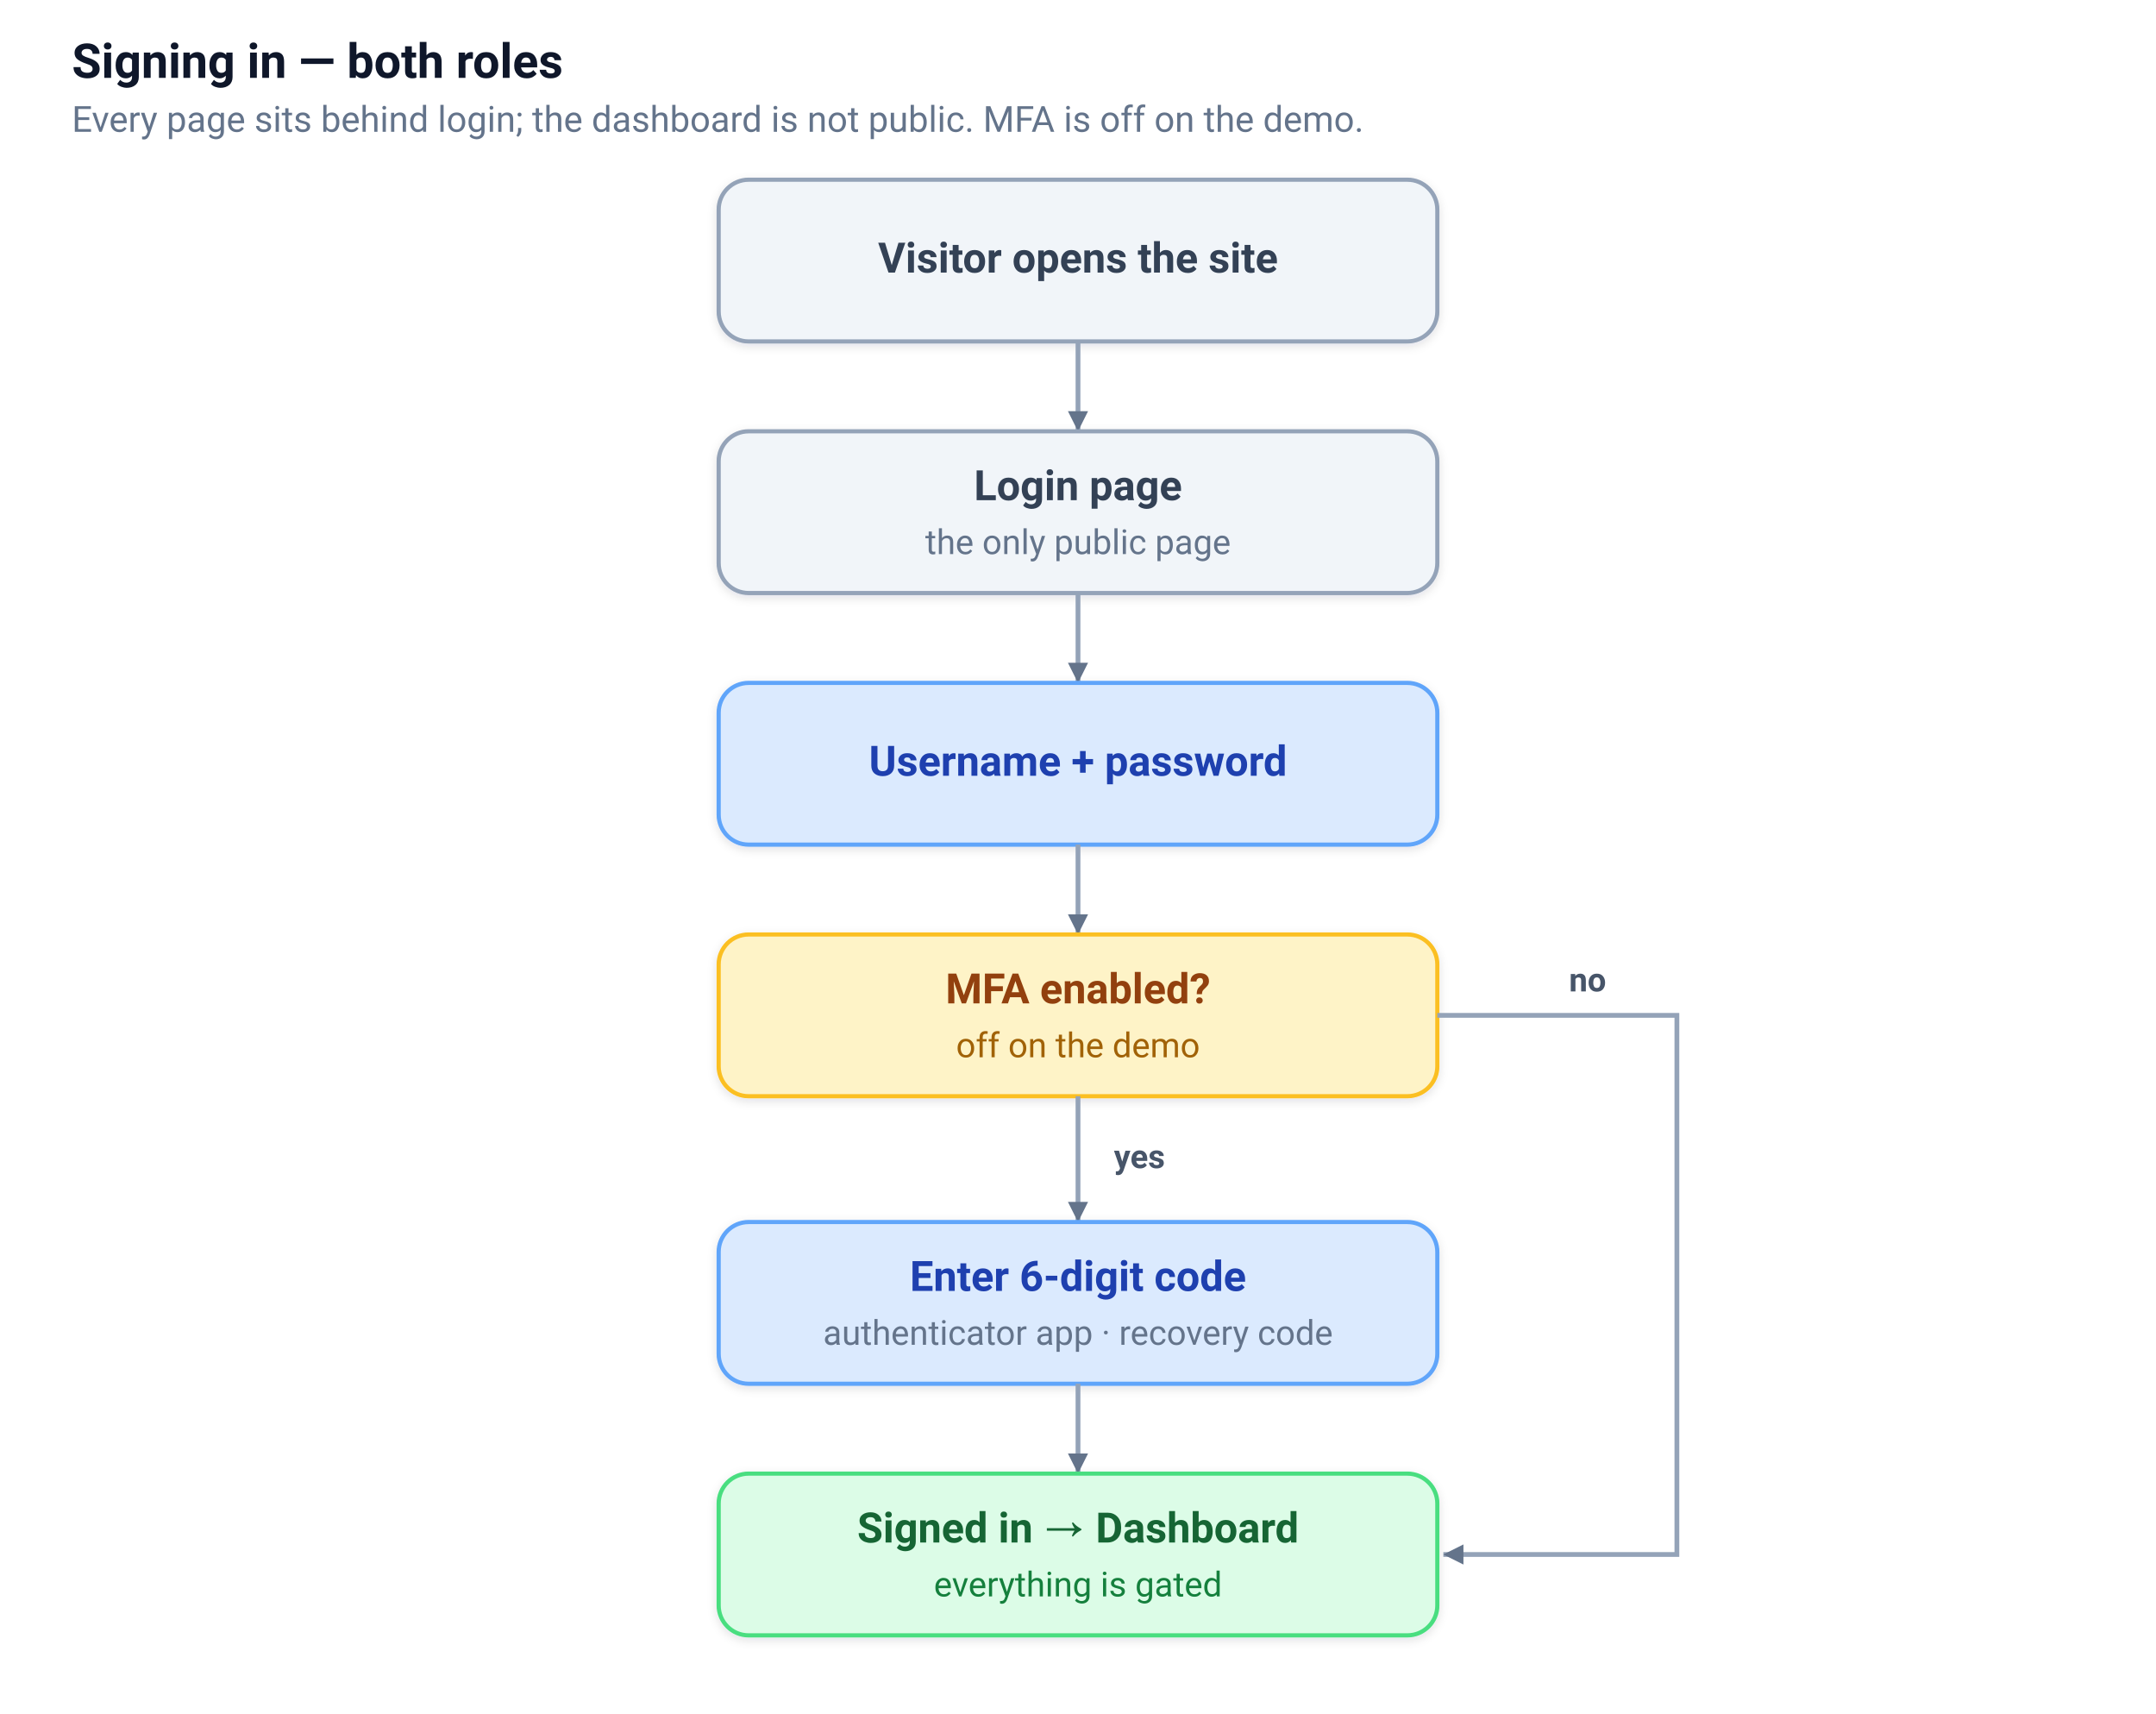
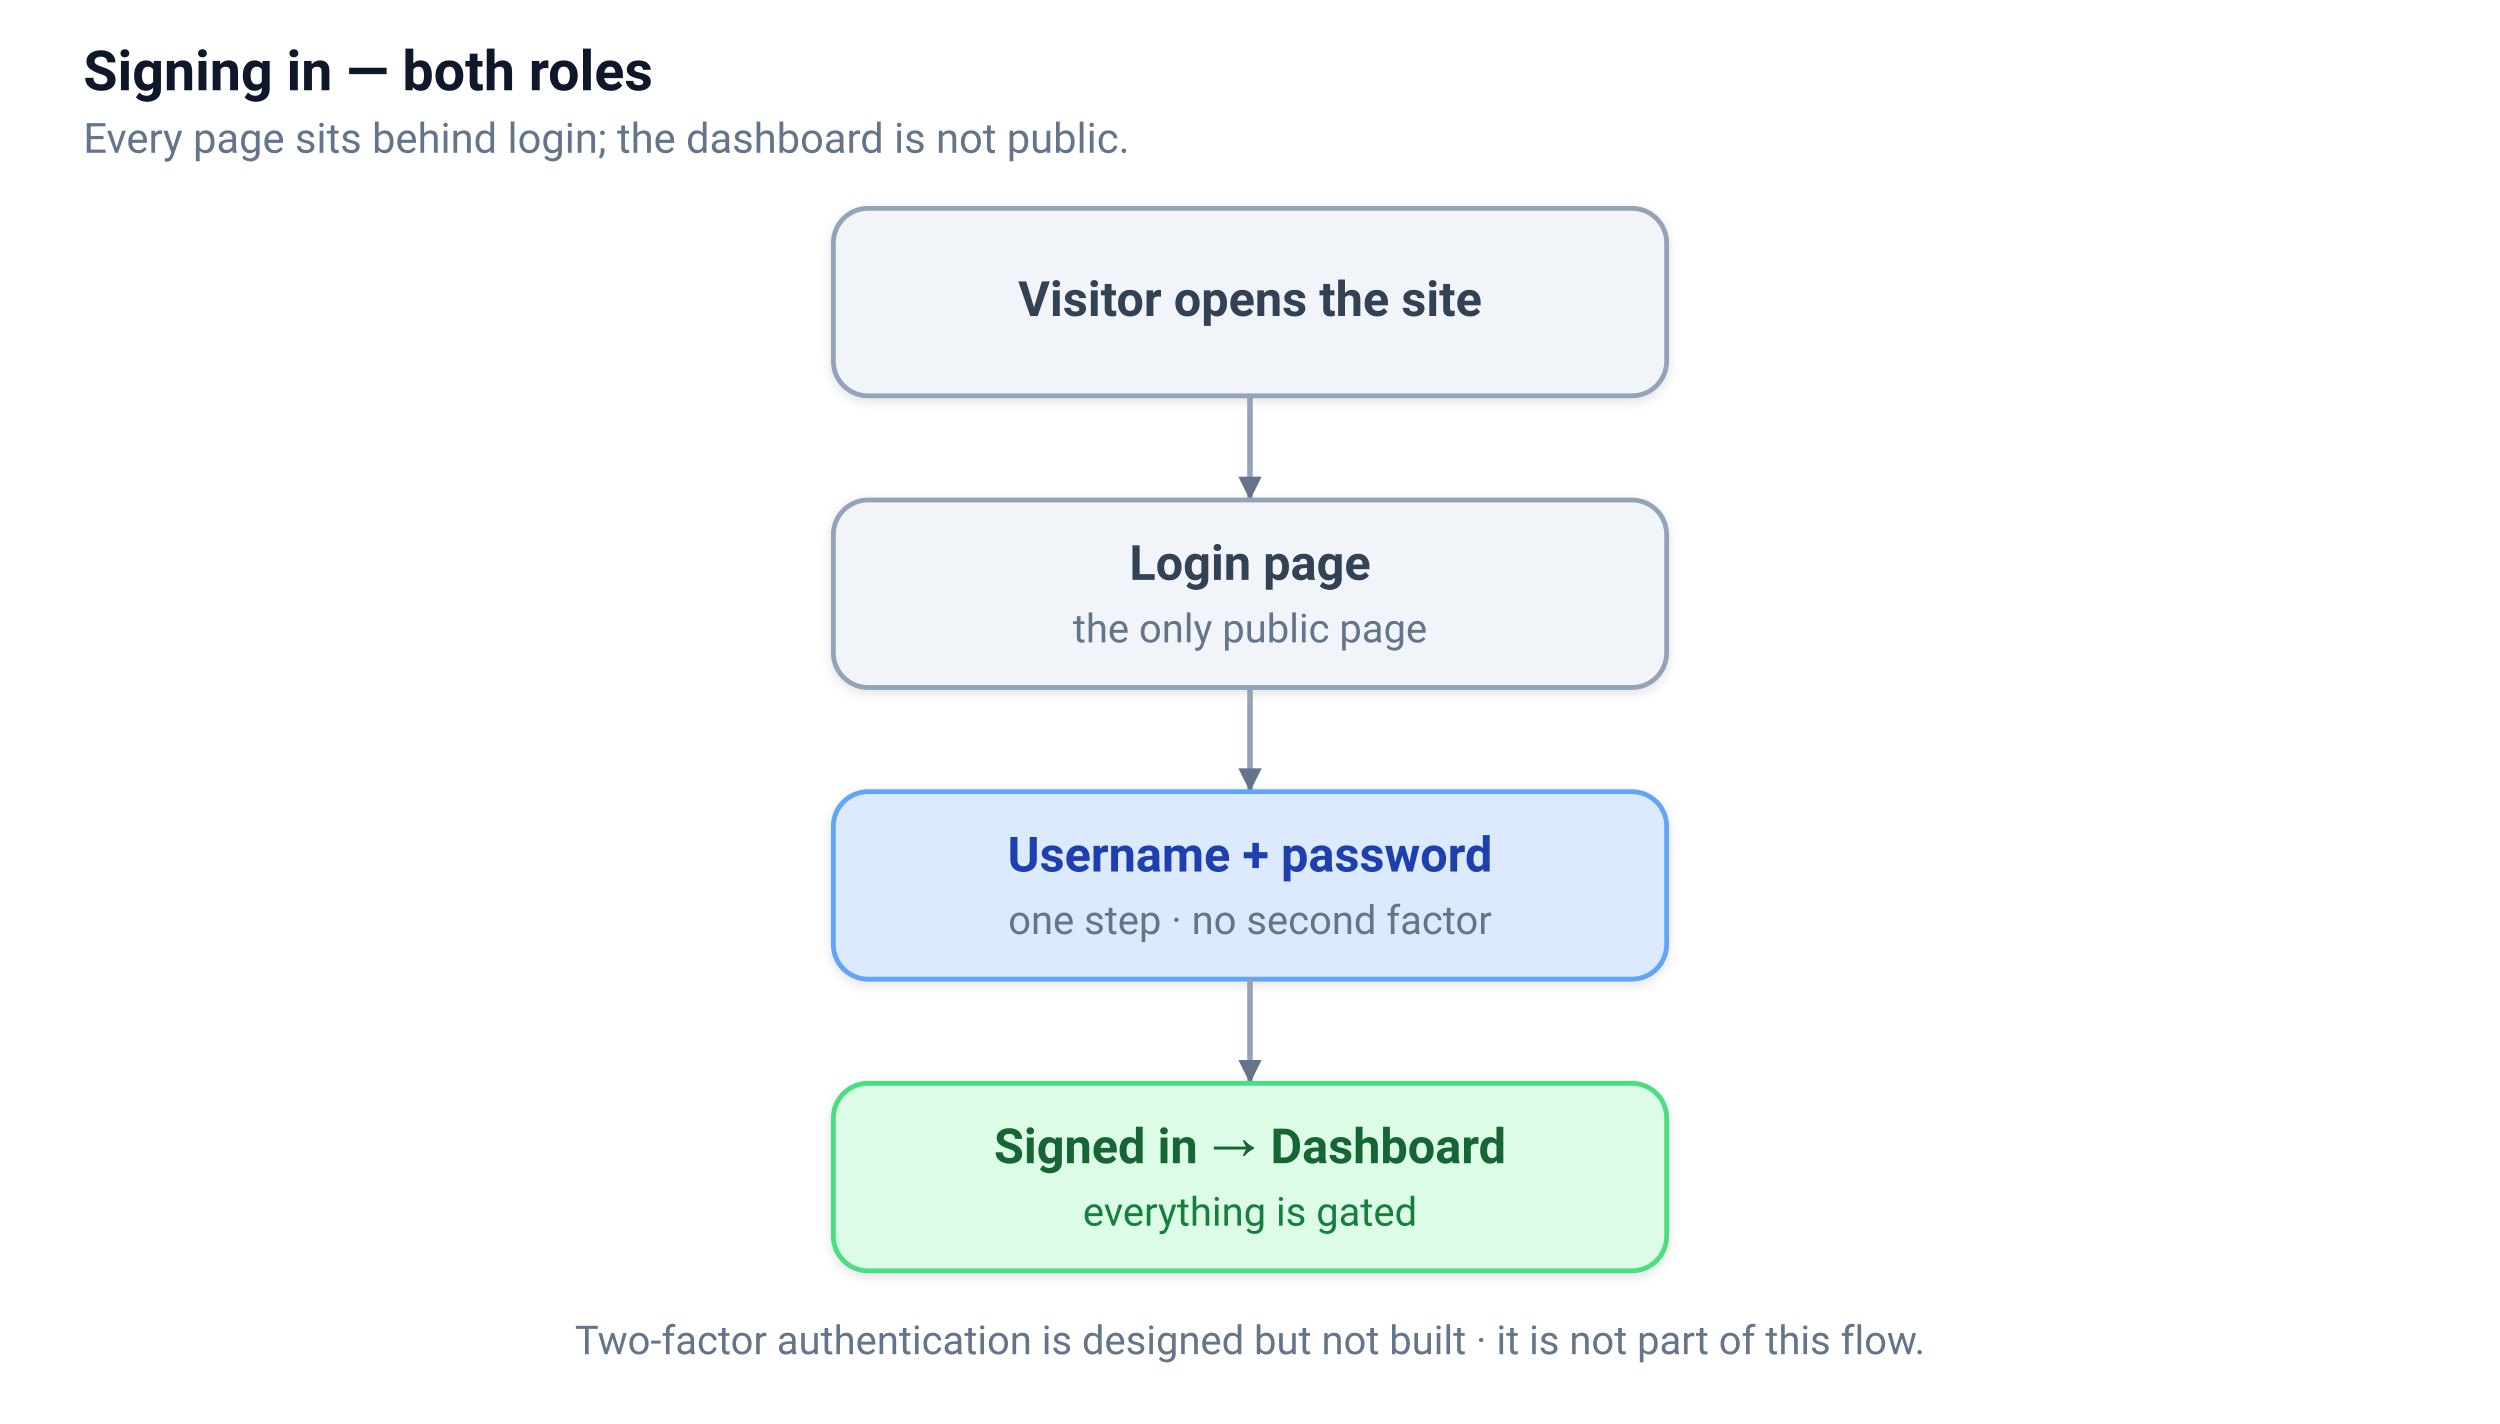
- <svg xmlns="http://www.w3.org/2000/svg" width="720" height="572" viewBox="0 0 720 572" font-family="-apple-system,BlinkMacSystemFont,Segoe UI,Roboto,Helvetica,Arial,sans-serif">
+ <svg xmlns="http://www.w3.org/2000/svg" width="720" height="410" viewBox="0 0 720 410" font-family="-apple-system,BlinkMacSystemFont,Segoe UI,Roboto,Helvetica,Arial,sans-serif">
  <defs>
    <filter id="s" x="-20%" y="-20%" width="140%" height="140%">
      <feDropShadow dx="0" dy="1" stdDeviation="1.5" flood-color="#0f172a" flood-opacity="0.12" />
    </filter>
    <marker id="a" viewBox="0 0 10 10" refX="8" refY="5" markerWidth="7" markerHeight="7" orient="auto-start-reverse">
      <path d="M2 2L8 5L2 8Z" fill="#64748b" />
    </marker>
  </defs>
  <text x="24" y="26" font-size="16" font-weight="700" fill="#0f172a">Signing in — both roles</text>
-   <text x="24" y="44" font-size="12" fill="#64748b">Every page sits behind login; the dashboard is not public. MFA is off on the demo.</text>
+   <text x="24" y="44" font-size="12" fill="#64748b">Every page sits behind login; the dashboard is not public.</text>
  <g filter="url(#s)">
    <rect x="240" y="60" width="240" height="54" rx="10" fill="#f1f5f9" stroke="#94a3b8" stroke-width="1.4" />
  </g>
  <text x="360" y="91" text-anchor="middle" font-size="14" font-weight="600" fill="#334155">Visitor opens the site</text>
  <line x1="360" y1="114" x2="360" y2="144" stroke="#94a3b8" stroke-width="1.6" marker-end="url(#a)" />
  <g filter="url(#s)">
    <rect x="240" y="144" width="240" height="54" rx="10" fill="#f1f5f9" stroke="#94a3b8" stroke-width="1.4" />
  </g>
  <text x="360" y="167" text-anchor="middle" font-size="14" font-weight="600" fill="#334155">Login page</text>
  <text x="360" y="185" text-anchor="middle" font-size="11.5" fill="#64748b">the only public page</text>
  <line x1="360" y1="198" x2="360" y2="228" stroke="#94a3b8" stroke-width="1.6" marker-end="url(#a)" />
  <g filter="url(#s)">
    <rect x="240" y="228" width="240" height="54" rx="10" fill="#dbeafe" stroke="#60a5fa" stroke-width="1.4" />
  </g>
-   <text x="360" y="259" text-anchor="middle" font-size="14" font-weight="600" fill="#1e40af">Username + password</text>
+   <text x="360" y="251" text-anchor="middle" font-size="14" font-weight="600" fill="#1e40af">Username + password</text>
+   <text x="360" y="269" text-anchor="middle" font-size="11.5" fill="#64748b">one step · no second factor</text>
  <line x1="360" y1="282" x2="360" y2="312" stroke="#94a3b8" stroke-width="1.6" marker-end="url(#a)" />
  <g filter="url(#s)">
-     <rect x="240" y="312" width="240" height="54" rx="10" fill="#fef3c7" stroke="#fbbf24" stroke-width="1.4" />
+     <rect x="240" y="312" width="240" height="54" rx="10" fill="#dcfce7" stroke="#4ade80" stroke-width="1.4" />
  </g>
-   <text x="360" y="335" text-anchor="middle" font-size="14" font-weight="600" fill="#92400e">MFA enabled?</text>
-   <text x="360" y="353" text-anchor="middle" font-size="11.5" fill="#a16207">off on the demo</text>
-   <line x1="360" y1="366" x2="360" y2="408" stroke="#94a3b8" stroke-width="1.6" marker-end="url(#a)" />
-   <text x="372" y="390" font-size="11" font-weight="600" fill="#475569">yes</text>
-   <g filter="url(#s)">
-     <rect x="240" y="408" width="240" height="54" rx="10" fill="#dbeafe" stroke="#60a5fa" stroke-width="1.4" />
-   </g>
-   <text x="360" y="431" text-anchor="middle" font-size="14" font-weight="600" fill="#1e40af">Enter 6-digit code</text>
-   <text x="360" y="449" text-anchor="middle" font-size="11.5" fill="#64748b">authenticator app · recovery code</text>
-   <line x1="360" y1="462" x2="360" y2="492" stroke="#94a3b8" stroke-width="1.6" marker-end="url(#a)" />
-   <path d="M480 339 H560 V519 H482" fill="none" stroke="#94a3b8" stroke-width="1.6" marker-end="url(#a)" />
-   <text x="524" y="331" font-size="11" font-weight="600" fill="#475569">no</text>
-   <g filter="url(#s)">
-     <rect x="240" y="492" width="240" height="54" rx="10" fill="#dcfce7" stroke="#4ade80" stroke-width="1.4" />
-   </g>
-   <text x="360" y="515" text-anchor="middle" font-size="14" font-weight="600" fill="#166534">Signed in → Dashboard</text>
-   <text x="360" y="533" text-anchor="middle" font-size="11.5" fill="#15803d">everything is gated</text>
+   <text x="360" y="335" text-anchor="middle" font-size="14" font-weight="600" fill="#166534">Signed in → Dashboard</text>
+   <text x="360" y="353" text-anchor="middle" font-size="11.5" fill="#15803d">everything is gated</text>
+   <text x="360" y="390" text-anchor="middle" font-size="11.5" fill="#64748b">Two-factor authentication is designed but not built · it is not part of this flow.</text>
</svg>
